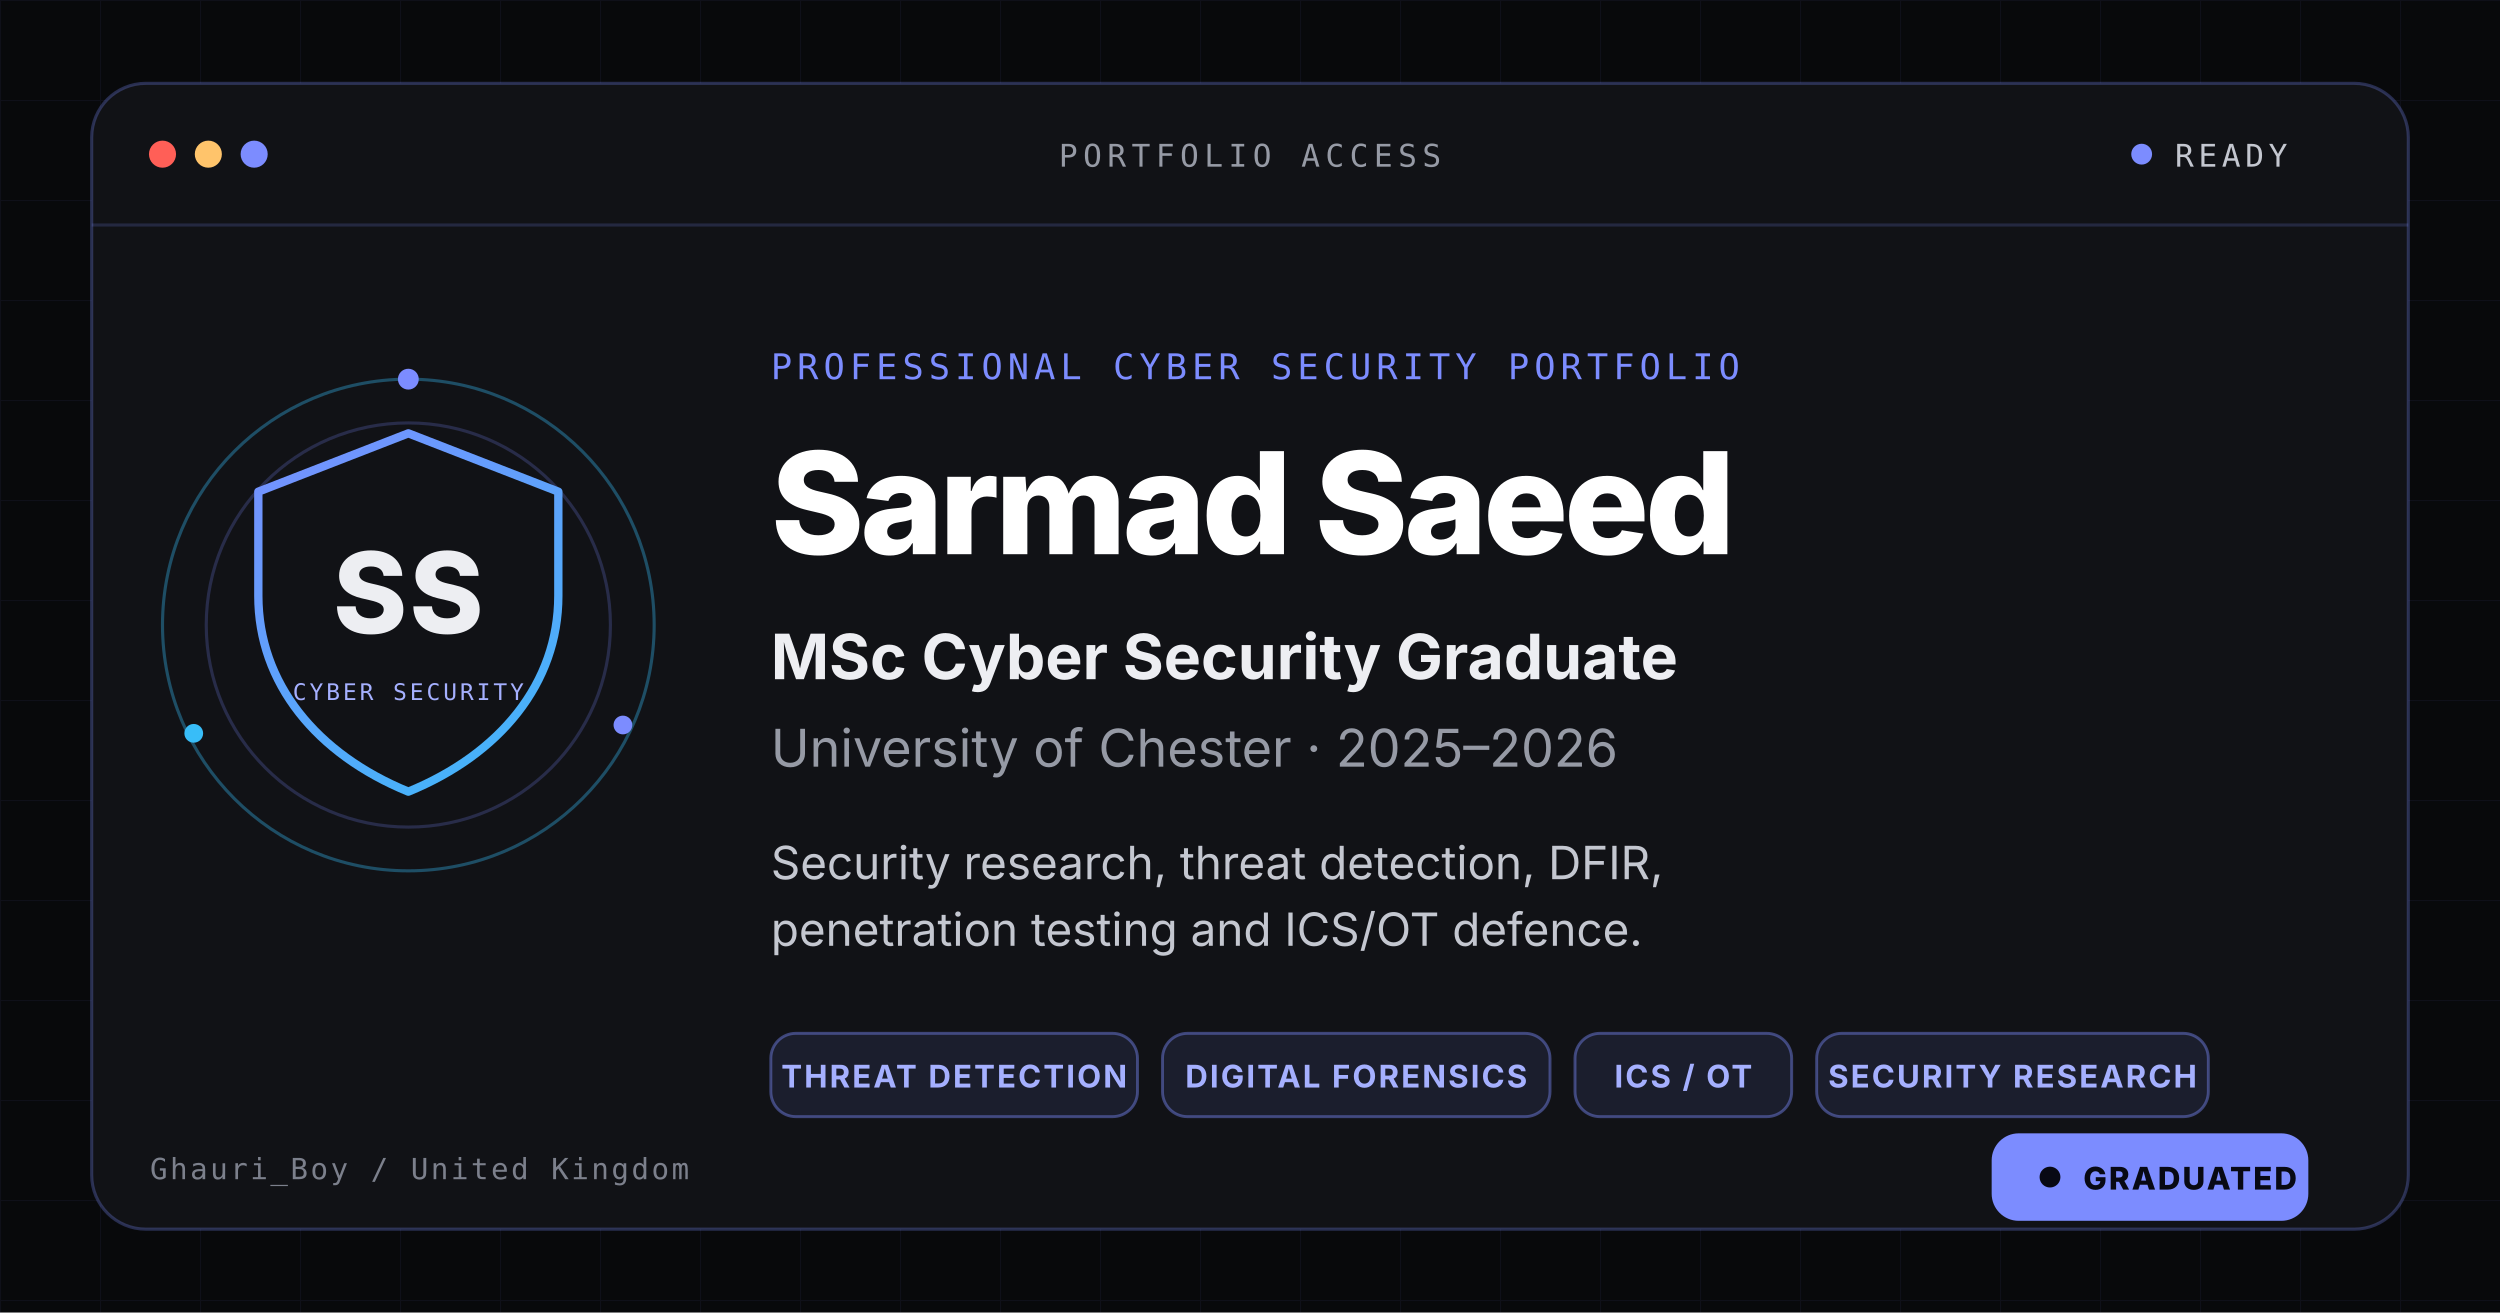
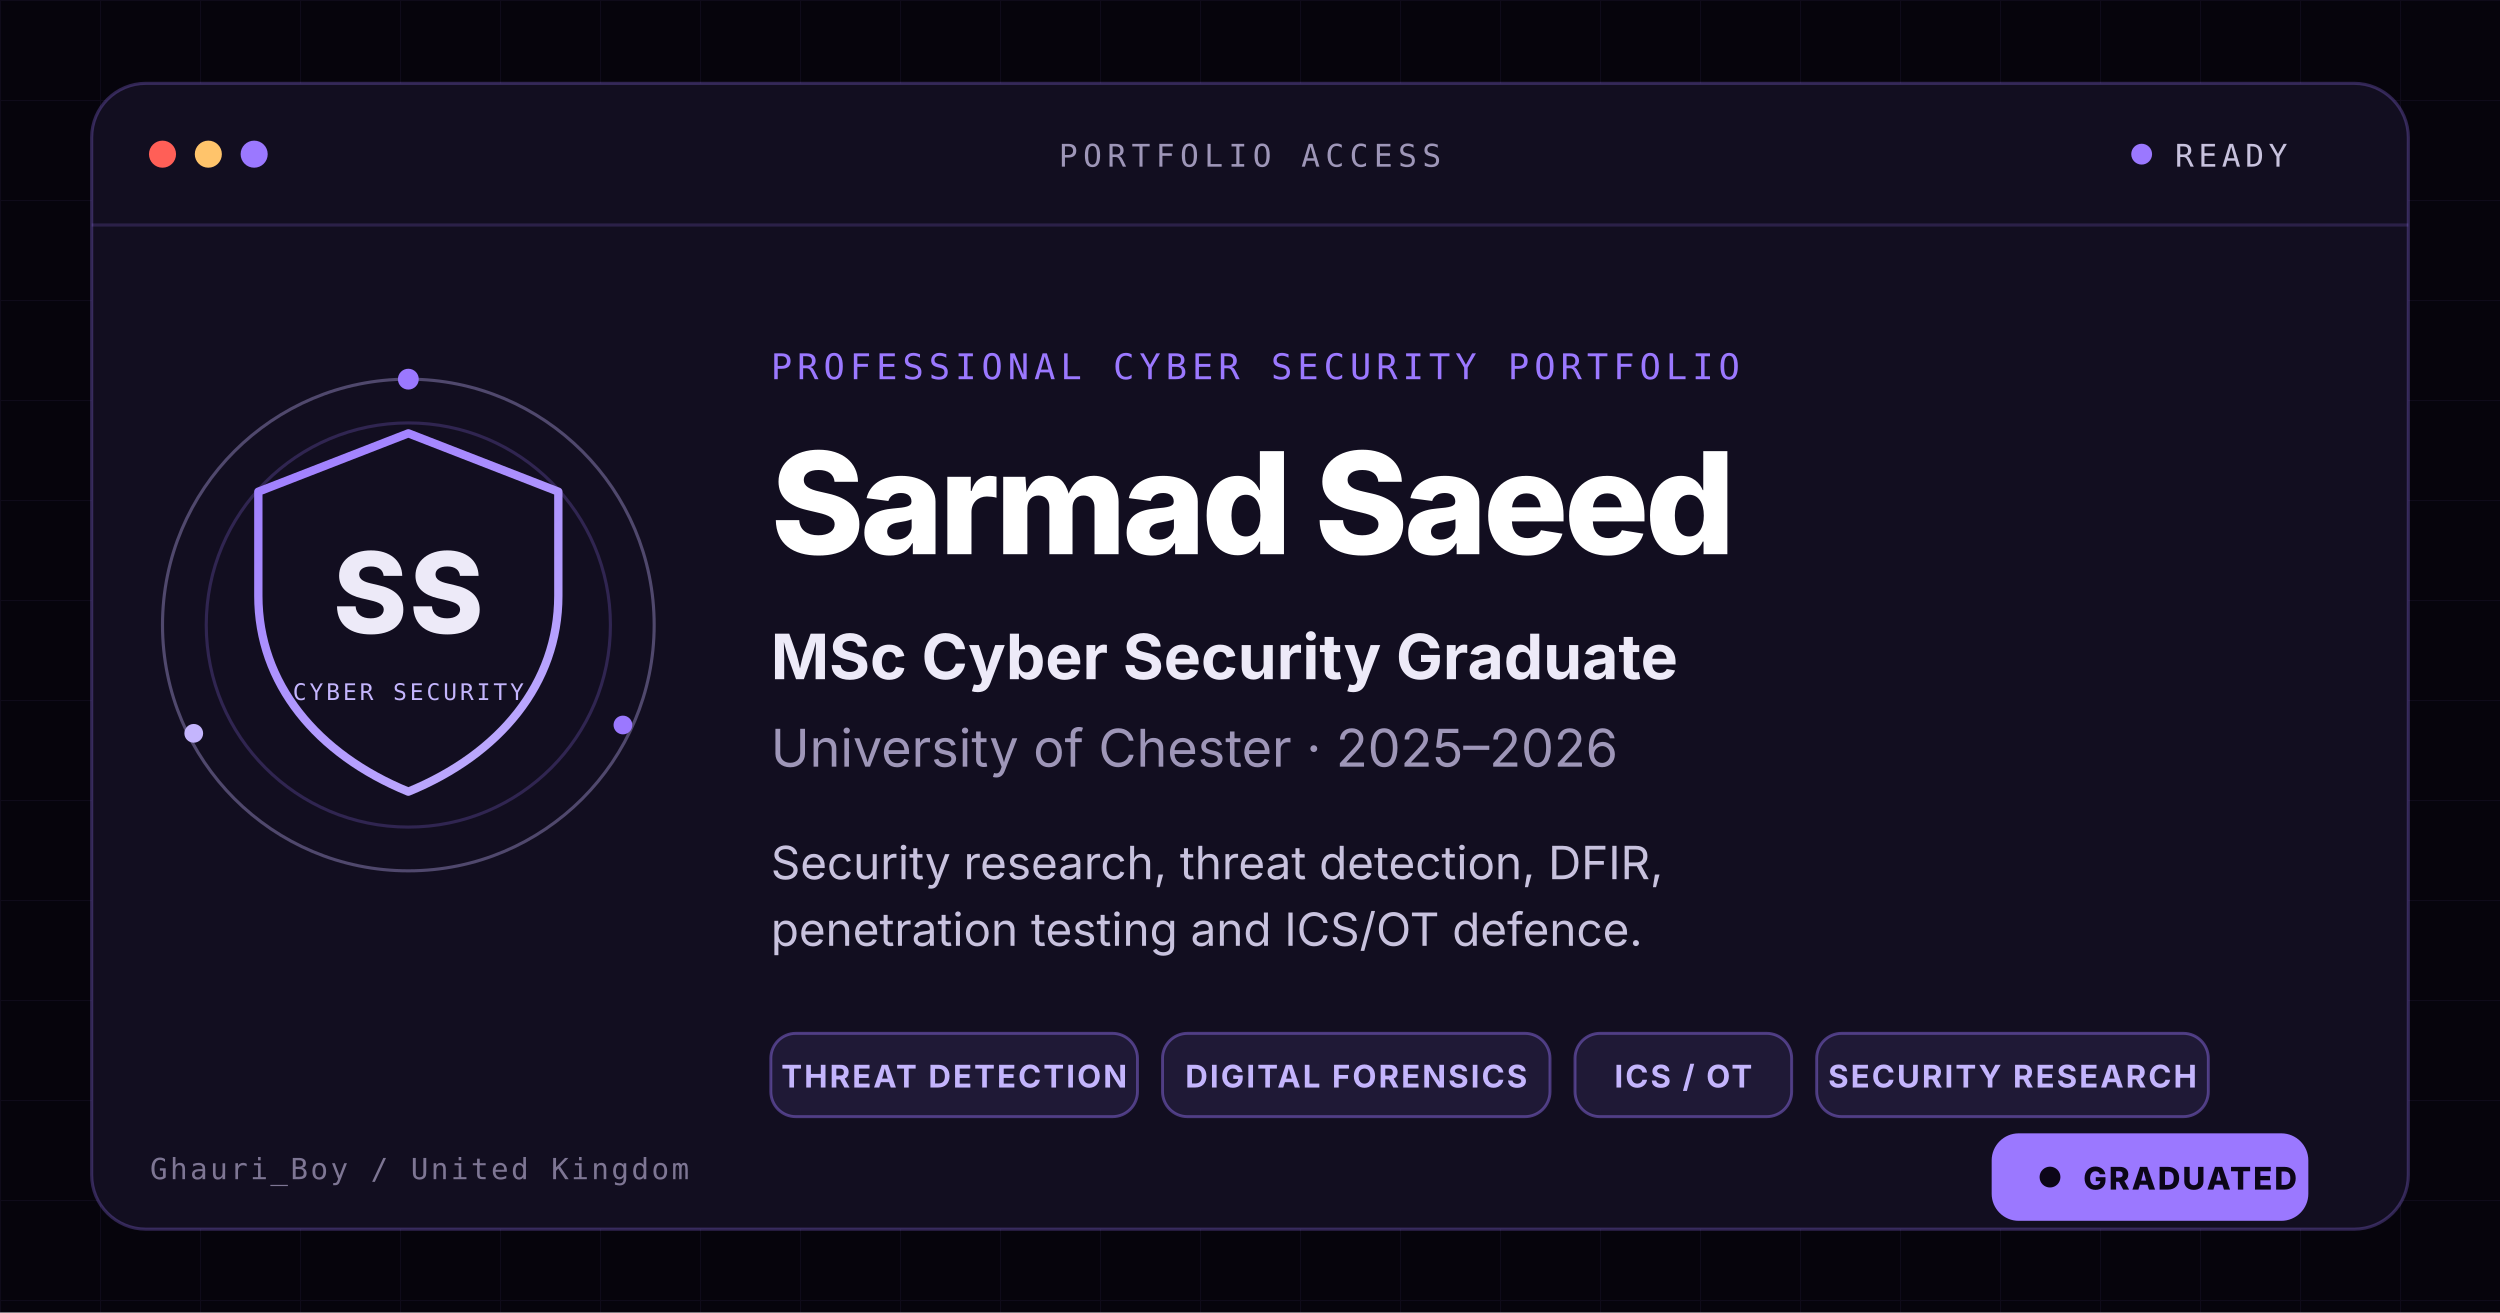
<svg xmlns="http://www.w3.org/2000/svg" width="1200" height="630" viewBox="0 0 1200 630">
  <defs>
    <linearGradient id="bg" x1="0" y1="0" x2="1200" y2="630" gradientUnits="userSpaceOnUse">
-       <stop offset="0" stop-color="#0A0B14" />
-       <stop offset="0.5" stop-color="#08090B" />
-       <stop offset="1" stop-color="#0A0B14" />
+       <stop offset="0" stop-color="#0A0616" />
+       <stop offset="0.5" stop-color="#06040C" />
+       <stop offset="1" stop-color="#0A0616" />
    </linearGradient>
    <radialGradient id="glowA" cx="0.1" cy="0.05" r="0.6">
-       <stop offset="0" stop-color="#7c8cff" stop-opacity="0.16" />
-       <stop offset="1" stop-color="#7c8cff" stop-opacity="0" />
+       <stop offset="0" stop-color="#9b78ff" stop-opacity="0.16" />
+       <stop offset="1" stop-color="#9b78ff" stop-opacity="0" />
    </radialGradient>
    <radialGradient id="glowB" cx="0.95" cy="0.9" r="0.6">
-       <stop offset="0" stop-color="#38bdf8" stop-opacity="0.12" />
-       <stop offset="1" stop-color="#38bdf8" stop-opacity="0" />
+       <stop offset="0" stop-color="#c4b5fd" stop-opacity="0.12" />
+       <stop offset="1" stop-color="#c4b5fd" stop-opacity="0" />
    </radialGradient>
    <pattern id="grid" width="48" height="48" patternUnits="userSpaceOnUse">
-       <path d="M48 0H0V48" fill="none" stroke="#7c8cff" stroke-opacity="0.06" stroke-width="1" />
+       <path d="M48 0H0V48" fill="none" stroke="#9b78ff" stroke-opacity="0.06" stroke-width="1" />
    </pattern>
    <linearGradient id="shield" x1="120" y1="190" x2="272" y2="410" gradientUnits="userSpaceOnUse">
-       <stop offset="0" stop-color="#7c8cff" />
-       <stop offset="1" stop-color="#38bdf8" />
+       <stop offset="0" stop-color="#9b78ff" />
+       <stop offset="1" stop-color="#c4b5fd" />
    </linearGradient>
  </defs>
-   <rect width="1200" height="630" fill="#08090B" />
+   <rect width="1200" height="630" fill="#06040C" />
  <rect width="1200" height="630" fill="url(#grid)" />
-   <rect x="44" y="40" width="1112" height="550" rx="26" fill="#111216" stroke="#7c8cff" stroke-opacity="0.28" stroke-width="1.5" />
-   <path d="M44 108 H1156" stroke="#7c8cff" stroke-opacity="0.18" stroke-width="1.5" />
+   <rect x="44" y="40" width="1112" height="550" rx="26" fill="#120E20" stroke="#9b78ff" stroke-opacity="0.28" stroke-width="1.5" />
+   <path d="M44 108 H1156" stroke="#9b78ff" stroke-opacity="0.18" stroke-width="1.5" />
  <circle cx="78" cy="74" r="6.5" fill="#ff5f57" />
  <circle cx="100" cy="74" r="6.5" fill="#ffc46b" />
-   <circle cx="122" cy="74" r="6.5" fill="#7c8cff" />
-   <text x="600" y="80" text-anchor="middle" fill="#969AA5" font-family="Consolas, 'SFMono-Regular', Menlo, monospace" font-size="15" letter-spacing="2.6">PORTFOLIO ACCESS</text>
-   <circle cx="1028" cy="74" r="5" fill="#7c8cff" />
-   <text x="1044" y="80" fill="#C4C7D0" font-family="Consolas, 'SFMono-Regular', Menlo, monospace" font-size="15" letter-spacing="2.2">READY</text>
-   <circle cx="196" cy="300" r="118" fill="none" stroke="#38bdf8" stroke-opacity="0.35" stroke-width="1.5" />
-   <circle cx="196" cy="300" r="97" fill="none" stroke="#7c8cff" stroke-opacity="0.22" stroke-width="1.5" />
-   <circle cx="196" cy="182" r="5" fill="#7c8cff" />
-   <circle cx="93" cy="352" r="4.5" fill="#38bdf8" />
-   <circle cx="299" cy="348" r="4.5" fill="#7c8cff" />
+   <circle cx="122" cy="74" r="6.5" fill="#9b78ff" />
+   <text x="600" y="80" text-anchor="middle" fill="#9E96B8" font-family="Consolas, 'SFMono-Regular', Menlo, monospace" font-size="15" letter-spacing="2.6">PORTFOLIO ACCESS</text>
+   <circle cx="1028" cy="74" r="5" fill="#9b78ff" />
+   <text x="1044" y="80" fill="#C8C2DE" font-family="Consolas, 'SFMono-Regular', Menlo, monospace" font-size="15" letter-spacing="2.2">READY</text>
+   <circle cx="196" cy="300" r="118" fill="none" stroke="#c4b5fd" stroke-opacity="0.35" stroke-width="1.5" />
+   <circle cx="196" cy="300" r="97" fill="none" stroke="#9b78ff" stroke-opacity="0.22" stroke-width="1.5" />
+   <circle cx="196" cy="182" r="5" fill="#9b78ff" />
+   <circle cx="93" cy="352" r="4.5" fill="#c4b5fd" />
+   <circle cx="299" cy="348" r="4.5" fill="#9b78ff" />
  <path d="M196 208 L268 236 v50c0 42-28 76-72 94-44-18-72-52-72-94v-50z" fill="none" stroke="url(#shield)" stroke-width="4" stroke-linejoin="round" />
-   <text x="196" y="304" text-anchor="middle" fill="#EDEEF2" font-family="Inter, 'Segoe UI', Helvetica, Arial, sans-serif" font-size="54" font-weight="800" letter-spacing="1">SS</text>
-   <text x="196" y="336" text-anchor="middle" fill="#A5B0FF" font-family="Consolas, 'SFMono-Regular', Menlo, monospace" font-size="11" letter-spacing="1.4">CYBER SECURITY</text>
-   <text x="370" y="182" fill="#7c8cff" font-family="Consolas, 'SFMono-Regular', Menlo, monospace" font-size="17" letter-spacing="2.4">PROFESSIONAL CYBER SECURITY PORTFOLIO</text>
+   <text x="196" y="304" text-anchor="middle" fill="#EDEAF8" font-family="Inter, 'Segoe UI', Helvetica, Arial, sans-serif" font-size="54" font-weight="800" letter-spacing="1">SS</text>
+   <text x="196" y="336" text-anchor="middle" fill="#C4B5FD" font-family="Consolas, 'SFMono-Regular', Menlo, monospace" font-size="11" letter-spacing="1.4">CYBER SECURITY</text>
+   <text x="370" y="182" fill="#9b78ff" font-family="Consolas, 'SFMono-Regular', Menlo, monospace" font-size="17" letter-spacing="2.4">PROFESSIONAL CYBER SECURITY PORTFOLIO</text>
  <text x="370" y="266" fill="#ffffff" font-family="Inter, 'Segoe UI', Helvetica, Arial, sans-serif" font-size="68" font-weight="800" letter-spacing="-2">Sarmad Saeed</text>
-   <text x="370" y="326" fill="#EDEEF2" font-family="Inter, 'Segoe UI', Helvetica, Arial, sans-serif" font-size="30" font-weight="700">MSc Cyber Security Graduate</text>
-   <text x="370" y="368" fill="#969AA5" font-family="Inter, 'Segoe UI', Helvetica, Arial, sans-serif" font-size="25">University of Chester · 2025–2026</text>
-   <text x="370" y="422" fill="#C4C7D0" font-family="Inter, 'Segoe UI', Helvetica, Arial, sans-serif" font-size="22">Security research, threat detection, DFIR,</text>
-   <text x="370" y="454" fill="#C4C7D0" font-family="Inter, 'Segoe UI', Helvetica, Arial, sans-serif" font-size="22">penetration testing and ICS/OT defence.</text>
+   <text x="370" y="326" fill="#EDEAF8" font-family="Inter, 'Segoe UI', Helvetica, Arial, sans-serif" font-size="30" font-weight="700">MSc Cyber Security Graduate</text>
+   <text x="370" y="368" fill="#9E96B8" font-family="Inter, 'Segoe UI', Helvetica, Arial, sans-serif" font-size="25">University of Chester · 2025–2026</text>
+   <text x="370" y="422" fill="#C8C2DE" font-family="Inter, 'Segoe UI', Helvetica, Arial, sans-serif" font-size="22">Security research, threat detection, DFIR,</text>
+   <text x="370" y="454" fill="#C8C2DE" font-family="Inter, 'Segoe UI', Helvetica, Arial, sans-serif" font-size="22">penetration testing and ICS/OT defence.</text>
  <g font-family="Inter, 'Segoe UI', Helvetica, Arial, sans-serif" font-size="15" font-weight="700" letter-spacing="1">
-     <rect x="370" y="496" width="176" height="40" rx="12" fill="#7c8cff" fill-opacity="0.10" stroke="#7c8cff" stroke-opacity="0.42" stroke-width="1.4" />
-     <text x="458" y="522" text-anchor="middle" fill="#A5B0FF">THREAT DETECTION</text>
-     <rect x="558" y="496" width="186" height="40" rx="12" fill="#7c8cff" fill-opacity="0.10" stroke="#7c8cff" stroke-opacity="0.42" stroke-width="1.4" />
-     <text x="651" y="522" text-anchor="middle" fill="#A5B0FF">DIGITAL FORENSICS</text>
-     <rect x="756" y="496" width="104" height="40" rx="12" fill="#7c8cff" fill-opacity="0.10" stroke="#7c8cff" stroke-opacity="0.42" stroke-width="1.4" />
-     <text x="808" y="522" text-anchor="middle" fill="#A5B0FF">ICS / OT</text>
-     <rect x="872" y="496" width="188" height="40" rx="12" fill="#7c8cff" fill-opacity="0.10" stroke="#7c8cff" stroke-opacity="0.42" stroke-width="1.4" />
-     <text x="966" y="522" text-anchor="middle" fill="#A5B0FF">SECURITY RESEARCH</text>
+     <rect x="370" y="496" width="176" height="40" rx="12" fill="#9b78ff" fill-opacity="0.10" stroke="#9b78ff" stroke-opacity="0.42" stroke-width="1.4" />
+     <text x="458" y="522" text-anchor="middle" fill="#C4B5FD">THREAT DETECTION</text>
+     <rect x="558" y="496" width="186" height="40" rx="12" fill="#9b78ff" fill-opacity="0.10" stroke="#9b78ff" stroke-opacity="0.42" stroke-width="1.4" />
+     <text x="651" y="522" text-anchor="middle" fill="#C4B5FD">DIGITAL FORENSICS</text>
+     <rect x="756" y="496" width="104" height="40" rx="12" fill="#9b78ff" fill-opacity="0.10" stroke="#9b78ff" stroke-opacity="0.42" stroke-width="1.4" />
+     <text x="808" y="522" text-anchor="middle" fill="#C4B5FD">ICS / OT</text>
+     <rect x="872" y="496" width="188" height="40" rx="12" fill="#9b78ff" fill-opacity="0.10" stroke="#9b78ff" stroke-opacity="0.42" stroke-width="1.4" />
+     <text x="966" y="522" text-anchor="middle" fill="#C4B5FD">SECURITY RESEARCH</text>
  </g>
-   <text x="72" y="566" fill="#7C808C" font-family="Consolas, 'SFMono-Regular', Menlo, monospace" font-size="14" letter-spacing="1.2">Ghauri_Boy  /  United Kingdom</text>
-   <rect x="956" y="544" width="152" height="42" rx="13" fill="#7c8cff" />
-   <circle cx="984" cy="565" r="5" fill="#080914" />
-   <text x="1000" y="571" fill="#080914" font-family="Inter, 'Segoe UI', Helvetica, Arial, sans-serif" font-size="15" font-weight="800" letter-spacing="1">GRADUATED</text>
+   <text x="72" y="566" fill="#7E7694" font-family="Consolas, 'SFMono-Regular', Menlo, monospace" font-size="14" letter-spacing="1.2">Ghauri_Boy  /  United Kingdom</text>
+   <rect x="956" y="544" width="152" height="42" rx="13" fill="#9b78ff" />
+   <circle cx="984" cy="565" r="5" fill="#0C0618" />
+   <text x="1000" y="571" fill="#0C0618" font-family="Inter, 'Segoe UI', Helvetica, Arial, sans-serif" font-size="15" font-weight="800" letter-spacing="1">GRADUATED</text>
</svg>
